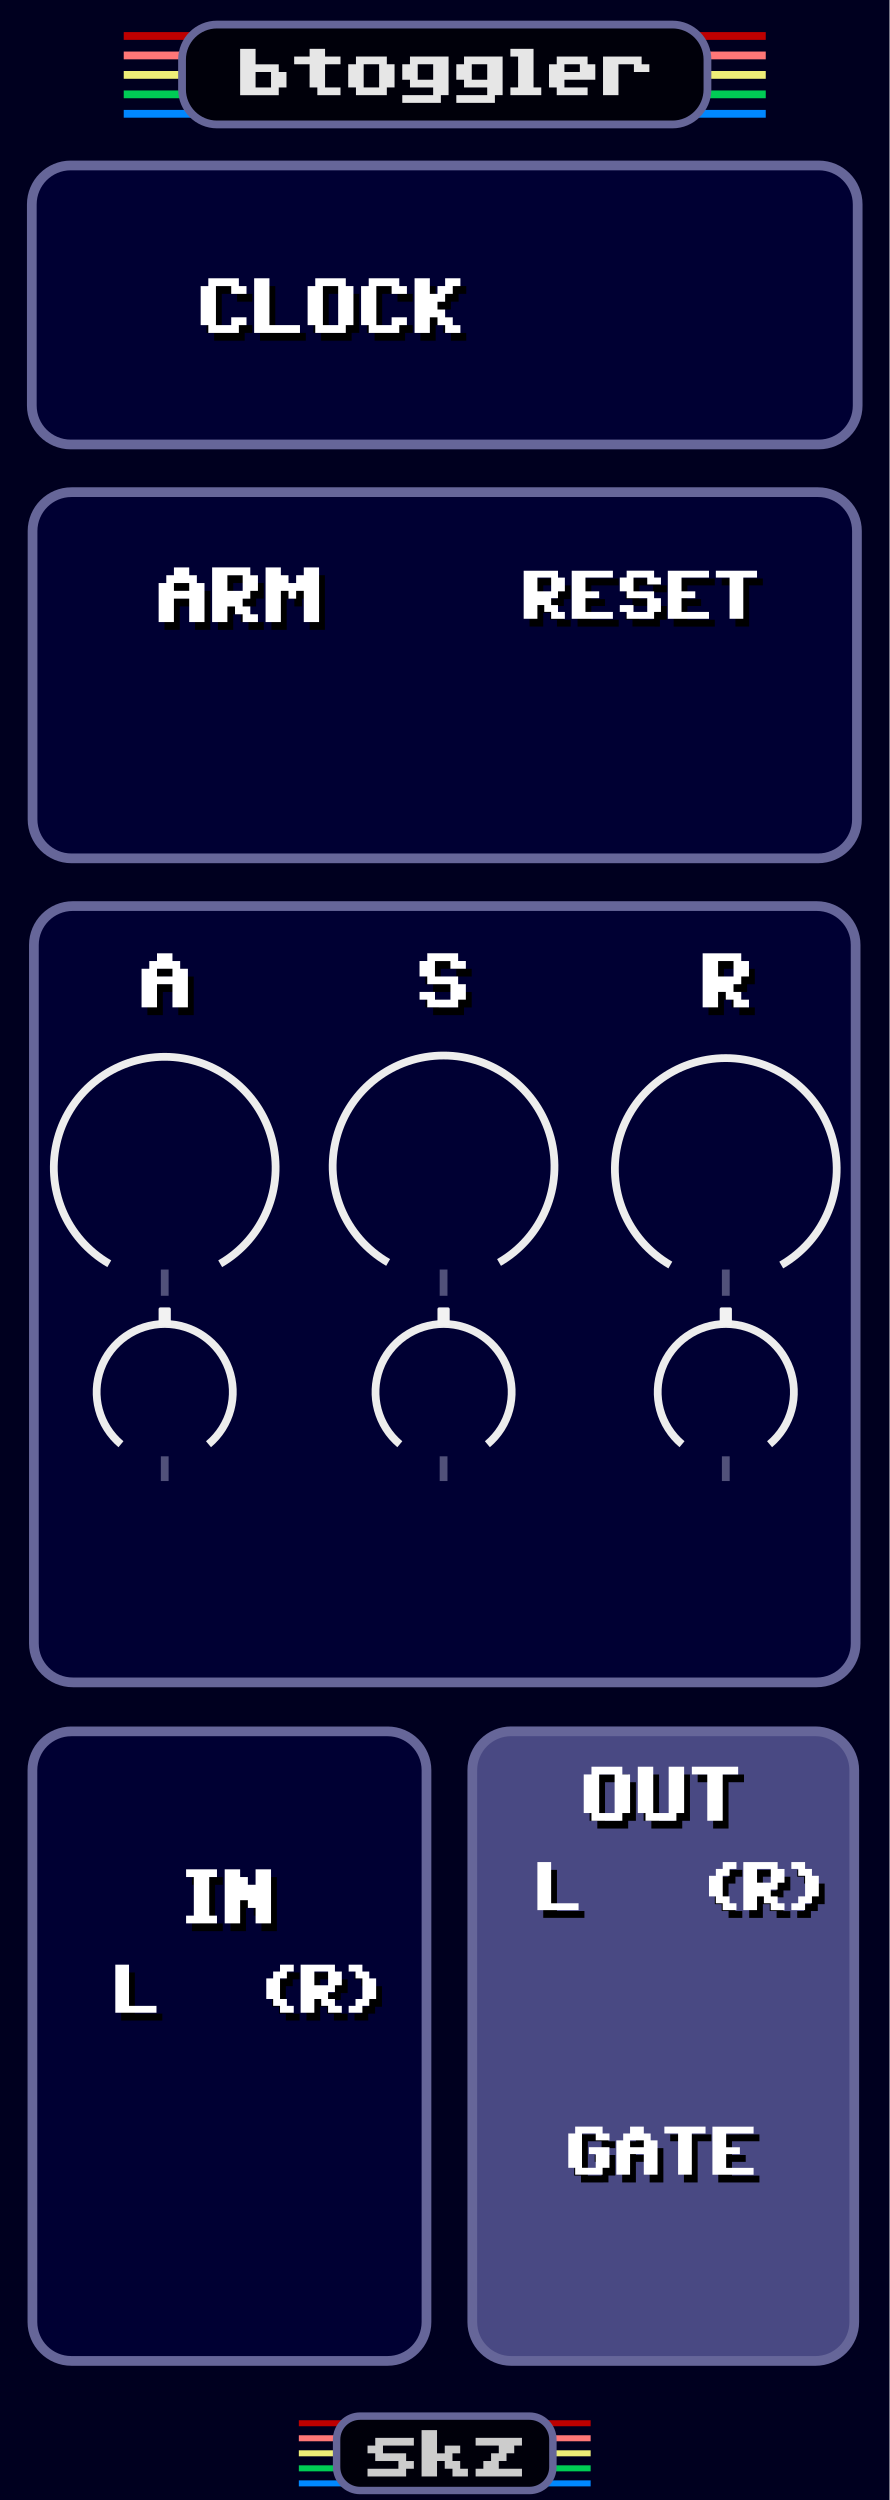
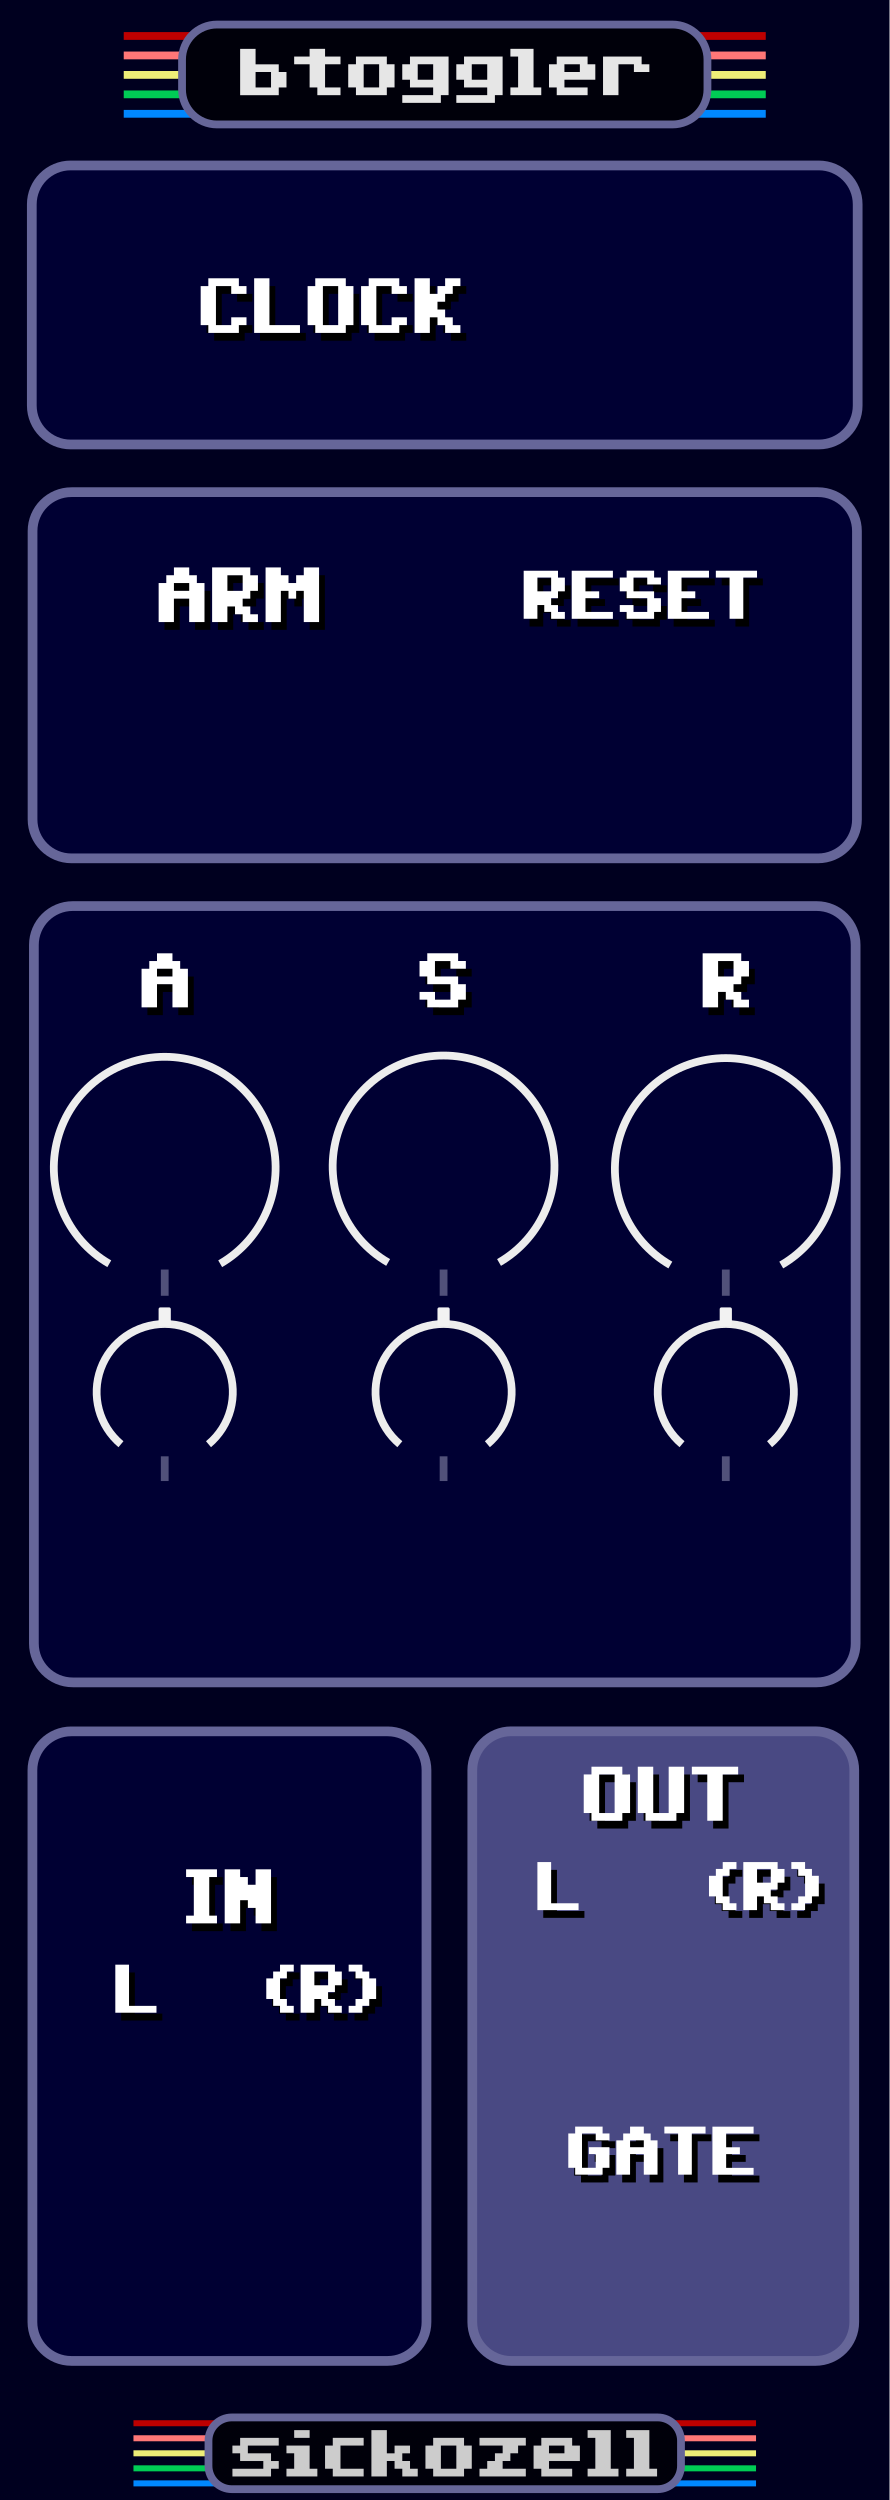
<svg xmlns="http://www.w3.org/2000/svg" width="45.72mm" height="128.5mm" viewBox="0 0 45.72 128.5" version="1.1" id="svg5">
  <defs id="defs2">
    <rect x="22.799" y="440.559" width="6.035" height="22.129" id="rect289" />
  </defs>
  <g id="layer3">
    <rect style="display:inline;fill:#00001f;stroke-width:0.281;image-rendering:auto;fill-opacity:1" id="sfondo" width="45.72" height="128.5" x="0" y="6.6613381e-16" ry="0" />
  </g>
  <g id="layer7" transform="matrix(0.55,0,0,1,4.699,0.5916668)" style="display:inline;fill:#000000">
    <rect style="display:inline;fill:#0088ff;fill-opacity:1;stroke-width:0.403" id="rect1316" width="60" height="0.4" x="3.02" y="5.058" />
    <rect style="display:inline;fill:#00cc55;fill-opacity:1;stroke-width:0.403" id="rect1313" width="60" height="0.4" x="3.02" y="4.058" />
    <rect style="display:inline;fill:#eeee77;fill-opacity:1;stroke-width:0.403" id="rect1310" width="60" height="0.4" x="3.02" y="3.058" />
    <rect style="display:inline;fill:#ff7777;fill-opacity:1;stroke-width:0.403" id="rect989" width="60" height="0.4" x="3.02" y="2.058" />
    <rect style="display:inline;fill:#bd0000;fill-opacity:1;stroke-width:0.403" id="rect1308" width="60" height="0.4" x="2.72" y="0.658" transform="translate(0.2995556,0.400001)" />
  </g>
-   <g id="g7864" transform="matrix(0.2426471,0,0,0.7727858,14.84779,123.5821)" style="display:inline;fill:#000000">
+   <g id="g7864" transform="matrix(0.5176471,0,0,0.7727858,5.767294,123.5821)" style="display:inline;fill:#000000">
    <rect style="display:inline;fill:#0088ff;fill-opacity:1;stroke-width:0.409" id="rect7854" width="61.818" height="0.4" x="2.111" y="5.058" />
    <rect style="display:inline;fill:#00cc55;fill-opacity:1;stroke-width:0.409" id="rect7856" width="61.818" height="0.4" x="2.111" y="4.058" />
    <rect style="display:inline;fill:#eeee77;fill-opacity:1;stroke-width:0.409" id="rect7858" width="61.818" height="0.4" x="2.111" y="3.058" />
    <rect style="display:inline;fill:#ff7777;fill-opacity:1;stroke-width:0.409" id="rect7860" width="61.818" height="0.4" x="2.111" y="2.058" />
    <rect style="display:inline;fill:#bd0000;fill-opacity:1;stroke-width:0.409" id="rect7862" width="61.818" height="0.4" x="2.111" y="1.058" />
  </g>
  <g id="layer4" style="fill:#f9f9f9">
    <rect style="display:inline;fill:#494983;stroke:#666699;stroke-width:0.5;stroke-opacity:1;stroke-dasharray:none;fill-opacity:1" id="rect2634" width="19.632" height="32.363" x="24.276" y="88.989" ry="2" />
    <rect style="display:inline;fill:#000033;stroke:#666699;stroke-width:0.5;stroke-dasharray:none;fill-opacity:1;stroke-opacity:1" id="rect2037" width="20.255" height="32.359" x="1.666" y="88.992" ry="2" />
    <rect style="display:inline;fill:#000033;fill-opacity:1;stroke:#666699;stroke-width:0.5;stroke-dasharray:none;stroke-opacity:1" id="rect12722" width="42.237" height="39.902" x="1.742" y="46.572" ry="2" />
    <rect style="display:inline;fill:#000033;fill-opacity:1;stroke:#666699;stroke-width:0.5;stroke-dasharray:none;stroke-opacity:1" id="rect33317" width="42.374" height="18.822" x="1.673" y="25.297" ry="2" />
    <path style="display:inline;fill:none;stroke:#ededed;stroke-width:0.4;stroke-dasharray:none;stroke-dashoffset:0;stroke-opacity:1" id="path896" d="m 34.456,65.023 a 5.7,5.7 0 0 1 -2.656,-6.412 5.7,5.7 0 0 1 5.506,-4.225 5.7,5.7 0 0 1 5.506,4.225 5.7,5.7 0 0 1 -2.656,6.412" />
    <path style="display:inline;fill:none;stroke:#ededed;stroke-width:0.4;stroke-dasharray:none;stroke-dashoffset:0;stroke-opacity:1" id="path10363" d="m 19.95,64.891 a 5.7,5.7 0 0 1 -2.656,-6.412 5.7,5.7 0 0 1 5.506,-4.225 5.7,5.7 0 0 1 5.506,4.225 5.7,5.7 0 0 1 -2.656,6.412" />
    <path style="display:inline;fill:none;stroke:#ededed;stroke-width:0.4;stroke-dasharray:none;stroke-dashoffset:0;stroke-opacity:1" id="path10365" d="M 5.617,64.957 A 5.7,5.7 0 0 1 2.961,58.545 5.7,5.7 0 0 1 8.467,54.32 5.7,5.7 0 0 1 13.972,58.545 5.7,5.7 0 0 1 11.317,64.957" />
    <rect style="display:inline;fill:#000033;fill-opacity:1;stroke:#666699;stroke-width:0.5;stroke-dasharray:none;stroke-opacity:1" id="rect11308" width="42.449" height="14.342" x="1.635" y="8.504" ry="2" />
    <path style="display:inline;fill:none;stroke:#ededed;stroke-width:0.4;stroke-dasharray:none;stroke-dashoffset:0;stroke-opacity:1" id="path11624" d="m 6.217,74.233 a 3.5,3.5 0 0 1 -1.039,-3.878 3.5,3.5 0 0 1 3.289,-2.303 3.5,3.5 0 0 1 3.289,2.303 3.5,3.5 0 0 1 -1.039,3.878" />
    <rect style="display:inline;fill:#f2f2f2;stroke:none;stroke-width:0.375;stroke-dasharray:none" id="rect11626" width="0.628" height="0.958" x="8.152" y="67.2" ry="0.087" />
    <path style="display:inline;fill:none;stroke:#ededed;stroke-width:0.4;stroke-dasharray:none;stroke-dashoffset:0;stroke-opacity:1" id="path10127" d="m 20.551,74.233 a 3.5,3.5 0 0 1 -1.039,-3.878 3.5,3.5 0 0 1 3.289,-2.303 3.5,3.5 0 0 1 3.289,2.303 3.5,3.5 0 0 1 -1.039,3.878" />
    <rect style="display:inline;fill:#f2f2f2;stroke:none;stroke-width:0.375;stroke-dasharray:none" id="rect10129" width="0.628" height="0.958" x="22.486" y="67.2" ry="0.087" />
    <path style="display:inline;fill:none;stroke:#ededed;stroke-width:0.4;stroke-dasharray:none;stroke-dashoffset:0;stroke-opacity:1" id="path10131" d="m 35.056,74.233 a 3.5,3.5 0 0 1 -1.039,-3.878 3.5,3.5 0 0 1 3.289,-2.303 3.5,3.5 0 0 1 3.289,2.303 3.5,3.5 0 0 1 -1.039,3.878" />
    <rect style="display:inline;fill:#f2f2f2;stroke:none;stroke-width:0.375;stroke-dasharray:none" id="rect10133" width="0.628" height="0.958" x="36.992" y="67.2" ry="0.087" />
    <path style="display:inline;fill:#000000;stroke:#51517a;stroke-width:0.4;stroke-opacity:1" d="m 8.467,65.254 0,1.349" id="path29187" />
    <path style="display:inline;fill:#000000;stroke:#51517a;stroke-width:0.4;stroke-opacity:1" d="m 8.467,74.855 0,1.27" id="path13399" />
    <path style="display:inline;fill:#000000;stroke:#51517a;stroke-width:0.4;stroke-opacity:1" d="m 22.8,65.254 v 1.349" id="path15128" />
    <path style="display:inline;fill:#000000;stroke:#51517a;stroke-width:0.4;stroke-opacity:1" d="m 37.306,65.254 v 1.349" id="path15132" />
    <path style="display:inline;fill:#000000;stroke:#51517a;stroke-width:0.4;stroke-opacity:1" d="m 22.8,74.855 v 1.27" id="path15691" />
    <path style="display:inline;fill:#000000;stroke:#51517a;stroke-width:0.4;stroke-opacity:1" d="m 37.306,74.855 v 1.27" id="path15693" />
  </g>
  <g id="layer5" style="display:none">
    <text xml:space="preserve" style="font-style:normal;font-variant:normal;font-weight:normal;font-stretch:normal;font-size:2.822px;font-family:'C64 User';-inkscape-font-specification:'C64 User';text-align:center;text-anchor:middle;display:inline;fill:#000000;stroke:none;stroke-width:0.265;stroke-dasharray:0.265, 0.265;stroke-dashoffset:0;stroke-opacity:1" x="34.149" y="111.778" id="text2531">
      <tspan id="tspan2529" style="font-size:2.822px;text-align:center;text-anchor:middle;fill:#000000;stroke:none;stroke-width:0.265" x="34.149" y="111.778">GATE</tspan>
    </text>
    <text xml:space="preserve" style="font-style:normal;font-variant:normal;font-weight:normal;font-stretch:normal;font-size:2.822px;font-family:'C64 User';-inkscape-font-specification:'C64 User';text-align:center;text-anchor:middle;fill:#000000;stroke:none;stroke-width:0.265;stroke-dasharray:0.265, 0.265;stroke-dashoffset:0;stroke-opacity:1" x="39.441" y="98.18" id="text445">
      <tspan id="tspan443" style="font-size:2.822px;text-align:center;text-anchor:middle;fill:#000000;stroke:none;stroke-width:0.265" x="39.441" y="98.18">(R)</tspan>
    </text>
    <text xml:space="preserve" style="font-style:normal;font-variant:normal;font-weight:normal;font-stretch:normal;font-size:2.822px;font-family:'C64 User';-inkscape-font-specification:'C64 User';text-align:center;text-anchor:middle;display:inline;fill:#ffffff;stroke:none;stroke-width:0.265;stroke-dasharray:0.265, 0.265;stroke-dashoffset:0;stroke-opacity:1" x="28.857" y="98.18" id="text1320">
      <tspan id="tspan1318" style="font-size:2.822px;text-align:center;text-anchor:middle;fill:#000000;stroke:none;stroke-width:0.265" x="28.857" y="98.18">L</tspan>
    </text>
    <text xml:space="preserve" style="font-style:normal;font-variant:normal;font-weight:normal;font-stretch:normal;font-size:3.175px;font-family:'C64 User';-inkscape-font-specification:'C64 User';text-align:center;text-anchor:middle;display:inline;fill:#ffffff;stroke:none;stroke-width:0.265;stroke-dasharray:0.265, 0.265;stroke-dashoffset:0;stroke-opacity:1" x="34.171" y="93.587" id="text2513">
      <tspan id="tspan2511" style="font-size:3.175px;text-align:center;text-anchor:middle;fill:#000000;stroke:none;stroke-width:0.265" x="34.171" y="93.587">OUT</tspan>
    </text>
    <text xml:space="preserve" style="font-style:normal;font-variant:normal;font-weight:normal;font-stretch:normal;font-size:2.822px;font-family:'C64 User';-inkscape-font-specification:'C64 User';text-align:center;text-anchor:middle;fill:#ffffff;stroke:none;stroke-width:0.265;stroke-dasharray:0.265, 0.265;stroke-dashoffset:0;stroke-opacity:1" x="16.686" y="103.454" id="text11232">
      <tspan id="tspan11230" style="font-size:2.822px;text-align:center;text-anchor:middle;fill:#ffffff;stroke:none;stroke-width:0.265" x="16.686" y="103.454">(R)</tspan>
    </text>
    <text xml:space="preserve" style="font-style:normal;font-variant:normal;font-weight:normal;font-stretch:normal;font-size:2.822px;font-family:'C64 User';-inkscape-font-specification:'C64 User';text-align:center;text-anchor:middle;display:inline;fill:#ffffff;stroke:none;stroke-width:0.265;stroke-dasharray:0.265, 0.265;stroke-dashoffset:0;stroke-opacity:1" x="7.161" y="103.454" id="text11228">
      <tspan id="tspan11226" style="font-size:2.822px;text-align:center;text-anchor:middle;fill:#ffffff;stroke:none;stroke-width:0.265" x="7.161" y="103.454">L</tspan>
    </text>
    <text xml:space="preserve" style="font-style:normal;font-variant:normal;font-weight:normal;font-stretch:normal;font-size:3.175px;font-family:'C64 User';-inkscape-font-specification:'C64 User';text-align:center;text-anchor:middle;display:inline;fill:#ffffff;stroke:none;stroke-width:0.265;stroke-dasharray:0.265, 0.265;stroke-dashoffset:0;stroke-opacity:1" x="11.946" y="98.861" id="text11122">
      <tspan id="tspan11120" style="font-size:3.175px;text-align:center;text-anchor:middle;fill:#ffffff;stroke:none;stroke-width:0.265" x="11.946" y="98.861">IN</tspan>
    </text>
    <text xml:space="preserve" style="font-style:normal;font-variant:normal;font-weight:normal;font-stretch:normal;font-size:3.175px;font-family:'C64 User';-inkscape-font-specification:'C64 User';text-align:center;text-anchor:middle;display:inline;fill:#ffffff;stroke:none;stroke-width:0.265;stroke-dasharray:0.265, 0.265;stroke-dashoffset:0;stroke-opacity:1" x="37.505" y="51.778" id="text12431">
      <tspan id="tspan12429" style="font-size:3.175px;text-align:center;text-anchor:middle;stroke:none;stroke-width:0.265" x="37.505" y="51.778">R</tspan>
    </text>
    <text xml:space="preserve" style="font-style:normal;font-variant:normal;font-weight:normal;font-stretch:normal;font-size:3.175px;font-family:'C64 User';-inkscape-font-specification:'C64 User';text-align:center;text-anchor:middle;display:inline;fill:#ffffff;stroke:none;stroke-width:0.265;stroke-dasharray:0.265, 0.265;stroke-dashoffset:0;stroke-opacity:1" x="22.954" y="51.778" id="text12427">
      <tspan id="tspan12425" style="font-size:3.175px;text-align:center;text-anchor:middle;stroke:none;stroke-width:0.265" x="22.954" y="51.778">S</tspan>
    </text>
    <text xml:space="preserve" style="font-style:normal;font-variant:normal;font-weight:normal;font-stretch:normal;font-size:3.175px;font-family:'C64 User';-inkscape-font-specification:'C64 User';text-align:center;text-anchor:middle;display:inline;fill:#ffffff;stroke:none;stroke-width:0.265;stroke-dasharray:0.265, 0.265;stroke-dashoffset:0;stroke-opacity:1" x="8.665" y="51.778" id="text12423">
      <tspan id="tspan12421" style="font-size:3.175px;text-align:center;text-anchor:middle;stroke:none;stroke-width:0.265" x="8.665" y="51.778">A</tspan>
    </text>
    <text xml:space="preserve" style="font-style:normal;font-variant:normal;font-weight:normal;font-stretch:normal;font-size:2.822px;font-family:'C64 User';-inkscape-font-specification:'C64 User';text-align:center;text-anchor:middle;display:inline;fill:#ffffff;stroke:none;stroke-width:0.265;stroke-dasharray:0.265, 0.265;stroke-dashoffset:0;stroke-opacity:1" x="33.091" y="31.805" id="text2453">
      <tspan id="tspan2451" style="font-size:2.822px;text-align:center;text-anchor:middle;stroke:none;stroke-width:0.265" x="33.091" y="31.805">RESET</tspan>
    </text>
    <text xml:space="preserve" style="font-style:normal;font-variant:normal;font-weight:normal;font-stretch:normal;font-size:3.175px;font-family:'C64 User';-inkscape-font-specification:'C64 User';text-align:center;text-anchor:middle;display:inline;fill:#ffffff;stroke:none;stroke-width:0.262;stroke-dasharray:0.262, 0.262;stroke-dashoffset:0;stroke-opacity:1" x="12.608" y="31.631" id="text778" transform="scale(0.9892565,1.01086)">
      <tspan style="font-size:3.175px;text-align:center;text-anchor:middle;stroke:none;stroke-width:0.262" x="12.608" y="31.631" id="tspan11114">ARM</tspan>
    </text>
    <text xml:space="preserve" style="font-style:normal;font-variant:normal;font-weight:normal;font-stretch:normal;font-size:3.175px;font-family:'C64 User';-inkscape-font-specification:'C64 User';text-align:center;text-anchor:middle;display:inline;fill:#ffffff;stroke:none;stroke-width:0.262;stroke-dasharray:0.262, 0.262;stroke-dashoffset:0;stroke-opacity:1" x="17.373" y="16.928" id="text11118" transform="scale(0.9892565,1.01086)">
      <tspan id="tspan11116" style="font-size:3.175px;text-align:center;text-anchor:middle;stroke:none;stroke-width:0.262" x="17.373" y="16.928">CLOCK</tspan>
    </text>
  </g>
  <g id="g14311" style="display:inline;fill:#000000" transform="translate(0.300331,0.3998222)">
    <g aria-label="GATE" id="g14227" style="font-size:2.822px;font-family:'C64 User';-inkscape-font-specification:'C64 User';text-align:center;text-anchor:middle;display:inline;fill:#000000;stroke-width:0.265;stroke-dasharray:0.265, 0.265">
      <path d="m 29.563,111.778 v -0.353 h -0.353 v -1.764 h 0.353 v -0.353 h 1.411 v 0.353 h 0.353 v 0.353 h -0.706 v -0.353 h -0.706 v 1.764 h 0.706 v -0.706 h -0.353 v -0.353 h 1.058 v 1.058 H 30.974 v 0.353 z" style="fill:#000000;stroke-width:0.265" id="path14219" />
      <path d="m 31.679,111.778 v -1.764 h 0.353 v -0.353 H 32.385 v -0.353 h 0.706 v 0.353 h 0.353 v 0.353 h 0.353 v 1.764 h -0.706 v -1.058 H 32.385 v 1.058 z M 32.385,110.367 h 0.706 v -0.353 H 32.385 Z" style="fill:#000000;stroke-width:0.265" id="path14221" />
      <path d="m 34.854,111.778 v -2.117 h -0.706 v -0.353 h 2.117 v 0.353 h -0.706 v 2.117 z" style="fill:#000000;stroke-width:0.265" id="path14223" />
      <path d="m 38.735,109.309 v 0.353 h -1.411 v 0.706 h 0.706 v 0.353 h -0.706 v 0.706 h 1.411 v 0.353 h -2.117 v -2.469 z" style="fill:#000000;stroke-width:0.265" id="path14225" />
    </g>
    <g aria-label="(R)" id="g14235" style="font-size:2.822px;font-family:'C64 User';-inkscape-font-specification:'C64 User';text-align:center;text-anchor:middle;display:inline;fill:#000000;stroke-width:0.265;stroke-dasharray:0.265, 0.265">
      <path d="M 37.148,98.18 V 97.827 H 36.795 V 97.474 h -0.353 v -1.058 h 0.353 V 96.063 h 0.353 v -0.353 h 0.706 v 0.353 h -0.353 v 0.353 h -0.353 v 1.058 h 0.353 v 0.353 h 0.353 v 0.353 z" style="fill:#000000;stroke-width:0.265" id="path14229" />
      <path d="m 38.206,98.18 v -2.469 h 1.764 v 0.353 h 0.353 v 0.706 h -0.353 v 0.353 h -0.353 v 0.353 h 0.353 v 0.353 h 0.353 v 0.353 H 39.617 V 97.827 H 39.264 V 97.474 h -0.353 v 0.706 z m 0.706,-1.411 h 0.706 V 96.063 h -0.706 z" style="fill:#000000;stroke-width:0.265" id="path14231" />
      <path d="m 40.675,98.18 v -0.353 h 0.353 V 97.474 h 0.353 V 96.416 H 41.028 V 96.063 h -0.353 v -0.353 h 0.706 v 0.353 h 0.353 v 0.353 h 0.353 V 97.474 H 41.734 v 0.353 h -0.353 v 0.353 z" style="fill:#000000;stroke-width:0.265" id="path14233" />
    </g>
    <g aria-label="L" id="g14239" style="font-size:2.822px;font-family:'C64 User';-inkscape-font-specification:'C64 User';text-align:center;text-anchor:middle;display:inline;fill:#000000;stroke-width:0.265;stroke-dasharray:0.265, 0.265">
      <path d="m 28.328,95.71 v 2.117 h 1.411 v 0.353 h -2.117 v -2.469 z" style="fill:#000000;stroke-width:0.265" id="path14237" />
    </g>
    <g aria-label="OUT" id="g14247" style="font-size:3.175px;font-family:'C64 User';-inkscape-font-specification:'C64 User';text-align:center;text-anchor:middle;display:inline;fill:#000000;stroke-width:0.265;stroke-dasharray:0.265, 0.265">
      <path d="m 30.401,93.587 v -0.397 h -0.397 v -1.984 h 0.397 v -0.397 h 1.587 v 0.397 h 0.397 v 1.984 h -0.397 v 0.397 z m 0.397,-0.397 h 0.794 v -1.984 h -0.794 z" style="fill:#000000;stroke-width:0.265" id="path14241" />
      <path d="m 33.179,93.587 v -0.397 h -0.397 v -2.381 h 0.794 v 2.381 h 0.794 v -2.381 h 0.794 v 2.381 h -0.397 v 0.397 z" style="fill:#000000;stroke-width:0.265" id="path14243" />
      <path d="m 36.354,93.587 v -2.381 h -0.794 v -0.397 h 2.381 v 0.397 h -0.794 v 2.381 z" style="fill:#000000;stroke-width:0.265" id="path14245" />
    </g>
    <g aria-label="(R)" id="g14255" style="font-size:2.822px;font-family:'C64 User';-inkscape-font-specification:'C64 User';text-align:center;text-anchor:middle;display:inline;fill:#000000;stroke-width:0.265;stroke-dasharray:0.265, 0.265">
      <path d="m 14.393,103.454 v -0.353 h -0.353 v -0.353 h -0.353 v -1.058 h 0.353 v -0.353 h 0.353 v -0.353 h 0.706 v 0.353 h -0.353 v 0.353 h -0.353 v 1.058 h 0.353 v 0.353 h 0.353 v 0.353 z" style="fill:#000000;stroke-width:0.265" id="path14249" />
      <path d="m 15.452,103.454 v -2.469 h 1.764 v 0.353 h 0.353 v 0.706 h -0.353 v 0.353 h -0.353 v 0.353 h 0.353 v 0.353 h 0.353 v 0.353 h -0.706 v -0.353 h -0.353 v -0.353 h -0.353 v 0.706 z m 0.706,-1.411 h 0.706 v -0.706 h -0.706 z" style="fill:#000000;stroke-width:0.265" id="path14251" />
      <path d="m 17.921,103.454 v -0.353 h 0.353 v -0.353 h 0.353 v -1.058 h -0.353 v -0.353 h -0.353 v -0.353 h 0.706 v 0.353 h 0.353 v 0.353 h 0.353 v 1.058 h -0.353 v 0.353 h -0.353 v 0.353 z" style="fill:#000000;stroke-width:0.265" id="path14253" />
    </g>
    <g aria-label="L" id="g14259" style="font-size:2.822px;font-family:'C64 User';-inkscape-font-specification:'C64 User';text-align:center;text-anchor:middle;display:inline;fill:#000000;stroke-width:0.265;stroke-dasharray:0.265, 0.265">
      <path d="m 6.632,100.984 v 2.117 h 1.411 v 0.353 H 5.927 v -2.469 z" style="fill:#000000;stroke-width:0.265" id="path14257" />
    </g>
    <g aria-label="IN" id="g14265" style="font-size:3.175px;font-family:'C64 User';-inkscape-font-specification:'C64 User';text-align:center;text-anchor:middle;display:inline;fill:#000000;stroke-width:0.265;stroke-dasharray:0.265, 0.265">
      <path d="m 11.152,96.083 v 0.397 h -0.397 v 1.984 h 0.397 v 0.397 H 9.565 v -0.397 h 0.397 v -1.984 h -0.397 v -0.397 z" style="fill:#000000;stroke-width:0.265" id="path14261" />
      <path d="m 11.549,98.861 v -2.778 h 0.794 v 0.397 h 0.397 v 0.397 h 0.397 v -0.794 h 0.794 v 2.778 h -0.794 v -0.794 h -0.397 v -0.397 h -0.397 v 1.191 z" style="fill:#000000;stroke-width:0.265" id="path14263" />
    </g>
    <g aria-label="R" id="g14269" style="font-size:3.175px;font-family:'C64 User';-inkscape-font-specification:'C64 User';text-align:center;text-anchor:middle;display:inline;fill:#000000;stroke-width:0.265;stroke-dasharray:0.265, 0.265" transform="translate(0,-23.10867)">
      <path d="m 36.116,74.887 v -2.778 h 1.984 v 0.397 h 0.397 v 0.794 h -0.397 v 0.397 h -0.397 v 0.397 h 0.397 v 0.397 h 0.397 v 0.397 h -0.794 V 74.49 H 37.306 V 74.093 h -0.397 v 0.794 z m 0.794,-1.587 h 0.794 v -0.794 h -0.794 z" style="fill:#000000;stroke-width:0.265" id="path14267" />
    </g>
    <g aria-label="S" id="g14273" style="font-size:3.175px;font-family:'C64 User';-inkscape-font-specification:'C64 User';text-align:center;text-anchor:middle;display:inline;fill:#000000;stroke-width:0.265;stroke-dasharray:0.265, 0.265" transform="translate(0,-23.10867)">
      <path d="M 21.961,74.887 V 74.49 H 21.565 V 74.093 h 0.794 v 0.397 h 0.794 v -0.794 H 21.961 V 73.299 h -0.397 v -0.794 h 0.397 v -0.397 h 1.587 v 0.397 h 0.397 v 0.397 h -0.794 V 72.506 h -0.794 v 0.794 h 1.191 v 0.397 h 0.397 v 0.794 H 23.549 v 0.397 z" style="fill:#000000;stroke-width:0.265" id="path14271" />
    </g>
    <g aria-label="A" id="g14277" style="font-size:3.175px;font-family:'C64 User';-inkscape-font-specification:'C64 User';text-align:center;text-anchor:middle;display:inline;fill:#000000;stroke-width:0.265;stroke-dasharray:0.265, 0.265" transform="translate(0,-23.10867)">
      <path d="m 7.276,74.887 v -1.984 h 0.397 V 72.506 h 0.397 v -0.397 h 0.794 v 0.397 h 0.397 v 0.397 h 0.397 v 1.984 h -0.794 V 73.696 H 8.07 v 1.191 z m 0.794,-1.587 H 8.864 V 72.902 H 8.07 Z" style="fill:#000000;stroke-width:0.265" id="path14275" />
    </g>
    <g aria-label="RESET" id="g14289" style="font-size:2.822px;font-family:'C64 User';-inkscape-font-specification:'C64 User';text-align:center;text-anchor:middle;display:inline;fill:#000000;stroke-width:0.265;stroke-dasharray:0.265, 0.265" transform="translate(0,-7.400016)">
      <path d="m 26.917,39.205 v -2.469 h 1.764 v 0.353 h 0.353 v 0.706 h -0.353 v 0.353 h -0.353 v 0.353 h 0.353 v 0.353 h 0.353 v 0.353 H 28.328 V 38.852 h -0.353 v -0.353 h -0.353 v 0.706 z m 0.706,-1.411 h 0.706 v -0.706 h -0.706 z" style="fill:#000000;stroke-width:0.265" id="path14279" />
      <path d="m 31.503,36.735 v 0.353 h -1.411 v 0.706 h 0.706 v 0.353 h -0.706 v 0.706 h 1.411 v 0.353 h -2.117 v -2.469 z" style="fill:#000000;stroke-width:0.265" id="path14281" />
      <path d="M 32.209,39.205 V 38.852 h -0.353 v -0.353 h 0.706 v 0.353 h 0.706 v -0.706 h -1.058 v -0.353 h -0.353 v -0.706 h 0.353 v -0.353 h 1.411 v 0.353 h 0.353 V 37.441 h -0.706 v -0.353 h -0.706 v 0.706 h 1.058 v 0.353 h 0.353 v 0.706 h -0.353 v 0.353 z" style="fill:#000000;stroke-width:0.265" id="path14283" />
      <path d="m 36.442,36.735 v 0.353 h -1.411 v 0.706 h 0.706 v 0.353 h -0.706 v 0.706 h 1.411 v 0.353 h -2.117 v -2.469 z" style="fill:#000000;stroke-width:0.265" id="path14285" />
      <path d="m 37.5,39.205 v -2.117 h -0.706 v -0.353 h 2.117 v 0.353 h -0.706 v 2.117 z" style="fill:#000000;stroke-width:0.265" id="path14287" />
    </g>
    <g aria-label="ARM" transform="matrix(0.9892565,0,0,1.01086,0,-7.400016)" id="g14297" style="font-size:3.175px;font-family:'C64 User';-inkscape-font-specification:'C64 User';text-align:center;text-anchor:middle;display:inline;fill:#000000;stroke-width:0.262;stroke-dasharray:0.262, 0.262">
      <path d="m 8.243,38.951 v -1.984 h 0.397 v -0.397 h 0.397 v -0.397 h 0.794 v 0.397 h 0.397 v 0.397 h 0.397 v 1.984 H 9.83 v -1.191 h -0.794 v 1.191 z m 0.794,-1.587 h 0.794 v -0.397 h -0.794 z" style="fill:#000000;stroke-width:0.262" id="path14291" />
      <path d="m 11.021,38.951 v -2.778 h 1.984 v 0.397 h 0.397 v 0.794 h -0.397 v 0.397 h -0.397 v 0.397 h 0.397 v 0.397 h 0.397 v 0.397 h -0.794 v -0.397 h -0.397 v -0.397 h -0.397 v 0.794 z m 0.794,-1.587 h 0.794 v -0.794 h -0.794 z" style="fill:#000000;stroke-width:0.262" id="path14293" />
      <path d="m 13.799,38.951 v -2.778 h 0.794 v 0.397 h 0.397 v 0.397 h 0.397 v -0.397 h 0.397 v -0.397 h 0.794 v 2.778 h -0.794 v -1.587 h -0.397 v 0.397 h -0.397 v -0.397 h -0.397 v 1.587 z" style="fill:#000000;stroke-width:0.262" id="path14295" />
    </g>
    <g aria-label="CLOCK" transform="matrix(0.9892565,0,0,1.01086,0,-3.000178)" id="g14309" style="font-size:3.175px;font-family:'C64 User';-inkscape-font-specification:'C64 User';text-align:center;text-anchor:middle;display:inline;fill:#000000;stroke-width:0.262;stroke-dasharray:0.262, 0.262">
      <path d="M 10.824,19.896 V 19.5 h -0.397 v -1.984 h 0.397 V 17.118 h 1.587 v 0.397 h 0.397 v 0.397 h -0.794 v -0.397 h -0.794 v 1.984 h 0.794 v -0.397 h 0.794 v 0.397 h -0.397 v 0.397 z" style="fill:#000000;stroke-width:0.262" id="path14299" />
      <path d="m 13.999,17.118 v 2.381 h 1.587 v 0.397 h -2.381 V 17.118 Z" style="fill:#000000;stroke-width:0.262" id="path14301" />
      <path d="M 16.38,19.896 V 19.5 h -0.397 v -1.984 h 0.397 V 17.118 h 1.587 v 0.397 h 0.397 v 1.984 h -0.397 v 0.397 z m 0.397,-0.397 h 0.794 v -1.984 h -0.794 z" style="fill:#000000;stroke-width:0.262" id="path14303" />
      <path d="M 19.158,19.896 V 19.5 h -0.397 v -1.984 h 0.397 V 17.118 h 1.587 v 0.397 h 0.397 v 0.397 h -0.794 v -0.397 h -0.794 v 1.984 h 0.794 v -0.397 h 0.794 v 0.397 h -0.397 v 0.397 z" style="fill:#000000;stroke-width:0.262" id="path14305" />
      <path d="M 21.54,19.896 V 17.118 h 0.794 v 0.794 h 0.397 v -0.397 h 0.397 V 17.118 h 0.794 v 0.397 h -0.397 v 0.397 h -0.397 v 0.397 h -0.397 v 0.397 h 0.397 v 0.397 h 0.397 v 0.397 h 0.397 v 0.397 h -0.794 V 19.5 h -0.397 v -0.397 h -0.397 v 0.794 z" style="fill:#000000;stroke-width:0.262" id="path14307" />
    </g>
  </g>
  <g id="g2106" style="display:inline">
    <g aria-label="GATE" id="text1981" style="font-size:2.822px;font-family:'C64 User';-inkscape-font-specification:'C64 User';text-align:center;text-anchor:middle;display:inline;stroke-width:0.265;stroke-dasharray:0.265, 0.265;fill:#ffffff">
      <path d="m 29.563,111.778 v -0.353 h -0.353 v -1.764 h 0.353 v -0.353 h 1.411 v 0.353 h 0.353 v 0.353 h -0.706 v -0.353 h -0.706 v 1.764 h 0.706 v -0.706 h -0.353 v -0.353 h 1.058 v 1.058 H 30.974 v 0.353 z" style="stroke-width:0.265;fill:#ffffff" id="path2127" />
      <path d="m 31.679,111.778 v -1.764 h 0.353 v -0.353 H 32.385 v -0.353 h 0.706 v 0.353 h 0.353 v 0.353 h 0.353 v 1.764 h -0.706 v -1.058 H 32.385 v 1.058 z M 32.385,110.367 h 0.706 v -0.353 H 32.385 Z" style="stroke-width:0.265;fill:#ffffff" id="path2129" />
      <path d="m 34.854,111.778 v -2.117 h -0.706 v -0.353 h 2.117 v 0.353 h -0.706 v 2.117 z" style="stroke-width:0.265;fill:#ffffff" id="path2131" />
      <path d="m 38.735,109.309 v 0.353 h -1.411 v 0.706 h 0.706 v 0.353 h -0.706 v 0.706 h 1.411 v 0.353 h -2.117 v -2.469 z" style="stroke-width:0.265;fill:#ffffff" id="path2133" />
    </g>
    <g aria-label="(R)" id="text1985" style="font-size:2.822px;font-family:'C64 User';-inkscape-font-specification:'C64 User';text-align:center;text-anchor:middle;display:inline;stroke-width:0.265;stroke-dasharray:0.265, 0.265;fill:#ffffff">
      <path d="M 37.148,98.18 V 97.827 H 36.795 V 97.474 h -0.353 v -1.058 h 0.353 V 96.063 h 0.353 v -0.353 h 0.706 v 0.353 h -0.353 v 0.353 h -0.353 v 1.058 h 0.353 v 0.353 h 0.353 v 0.353 z" style="stroke-width:0.265;fill:#ffffff" id="path2120" />
      <path d="m 38.206,98.18 v -2.469 h 1.764 v 0.353 h 0.353 v 0.706 h -0.353 v 0.353 h -0.353 v 0.353 h 0.353 v 0.353 h 0.353 v 0.353 H 39.617 V 97.827 H 39.264 V 97.474 h -0.353 v 0.706 z m 0.706,-1.411 h 0.706 V 96.063 h -0.706 z" style="stroke-width:0.265;fill:#ffffff" id="path2122" />
      <path d="m 40.675,98.18 v -0.353 h 0.353 V 97.474 h 0.353 V 96.416 H 41.028 V 96.063 h -0.353 v -0.353 h 0.706 v 0.353 h 0.353 v 0.353 h 0.353 V 97.474 H 41.734 v 0.353 h -0.353 v 0.353 z" style="stroke-width:0.265;fill:#ffffff" id="path2124" />
    </g>
    <g aria-label="L" id="text1989" style="font-size:2.822px;font-family:'C64 User';-inkscape-font-specification:'C64 User';text-align:center;text-anchor:middle;display:inline;fill:#ffffff;stroke-width:0.265;stroke-dasharray:0.265, 0.265">
      <path d="m 28.328,95.71 v 2.117 h 1.411 v 0.353 h -2.117 v -2.469 z" style="fill:#ffffff;stroke-width:0.265" id="path2117" />
    </g>
    <g aria-label="OUT" id="text1993" style="font-size:3.175px;font-family:'C64 User';-inkscape-font-specification:'C64 User';text-align:center;text-anchor:middle;display:inline;fill:#ffffff;stroke-width:0.265;stroke-dasharray:0.265, 0.265">
      <path d="m 30.401,93.587 v -0.397 h -0.397 v -1.984 h 0.397 v -0.397 h 1.587 v 0.397 h 0.397 v 1.984 h -0.397 v 0.397 z m 0.397,-0.397 h 0.794 v -1.984 h -0.794 z" style="fill:#ffffff;stroke-width:0.265" id="path2110" />
      <path d="m 33.179,93.587 v -0.397 h -0.397 v -2.381 h 0.794 v 2.381 h 0.794 v -2.381 h 0.794 v 2.381 h -0.397 v 0.397 z" style="fill:#ffffff;stroke-width:0.265" id="path2112" />
      <path d="m 36.354,93.587 v -2.381 h -0.794 v -0.397 h 2.381 v 0.397 h -0.794 v 2.381 z" style="fill:#ffffff;stroke-width:0.265" id="path2114" />
    </g>
    <g aria-label="(R)" id="text1997" style="font-size:2.822px;font-family:'C64 User';-inkscape-font-specification:'C64 User';text-align:center;text-anchor:middle;display:inline;fill:#ffffff;stroke-width:0.265;stroke-dasharray:0.265, 0.265">
      <path d="m 14.393,103.454 v -0.353 h -0.353 v -0.353 h -0.353 v -1.058 h 0.353 v -0.353 h 0.353 v -0.353 h 0.706 v 0.353 h -0.353 v 0.353 h -0.353 v 1.058 h 0.353 v 0.353 h 0.353 v 0.353 z" style="stroke-width:0.265" id="path2103" />
      <path d="m 15.452,103.454 v -2.469 h 1.764 v 0.353 h 0.353 v 0.706 h -0.353 v 0.353 h -0.353 v 0.353 h 0.353 v 0.353 h 0.353 v 0.353 h -0.706 v -0.353 h -0.353 v -0.353 h -0.353 v 0.706 z m 0.706,-1.411 h 0.706 v -0.706 h -0.706 z" style="stroke-width:0.265" id="path2105" />
      <path d="m 17.921,103.454 v -0.353 h 0.353 v -0.353 h 0.353 v -1.058 h -0.353 v -0.353 h -0.353 v -0.353 h 0.706 v 0.353 h 0.353 v 0.353 h 0.353 v 1.058 h -0.353 v 0.353 h -0.353 v 0.353 z" style="stroke-width:0.265" id="path2107" />
    </g>
    <g aria-label="L" id="text2001" style="font-size:2.822px;font-family:'C64 User';-inkscape-font-specification:'C64 User';text-align:center;text-anchor:middle;display:inline;fill:#ffffff;stroke-width:0.265;stroke-dasharray:0.265, 0.265">
      <path d="m 6.632,100.984 v 2.117 h 1.411 v 0.353 H 5.927 v -2.469 z" style="stroke-width:0.265" id="path2100" />
    </g>
    <g aria-label="IN" id="text2005" style="font-size:3.175px;font-family:'C64 User';-inkscape-font-specification:'C64 User';text-align:center;text-anchor:middle;display:inline;fill:#ffffff;stroke-width:0.265;stroke-dasharray:0.265, 0.265">
      <path d="m 11.152,96.083 v 0.397 h -0.397 v 1.984 h 0.397 v 0.397 H 9.565 v -0.397 h 0.397 v -1.984 h -0.397 v -0.397 z" style="stroke-width:0.265" id="path2095" />
      <path d="m 11.549,98.861 v -2.778 h 0.794 v 0.397 h 0.397 v 0.397 h 0.397 v -0.794 h 0.794 v 2.778 h -0.794 v -0.794 h -0.397 v -0.397 h -0.397 v 1.191 z" style="stroke-width:0.265" id="path2097" />
    </g>
    <g aria-label="R" id="text2009" style="font-size:3.175px;font-family:'C64 User';-inkscape-font-specification:'C64 User';text-align:center;text-anchor:middle;display:inline;fill:#ffffff;stroke-width:0.265;stroke-dasharray:0.265, 0.265" transform="translate(0,-23.10867)">
      <path d="m 36.116,74.887 v -2.778 h 1.984 v 0.397 h 0.397 v 0.794 h -0.397 v 0.397 h -0.397 v 0.397 h 0.397 v 0.397 h 0.397 v 0.397 h -0.794 V 74.49 H 37.306 V 74.093 h -0.397 v 0.794 z m 0.794,-1.587 h 0.794 v -0.794 h -0.794 z" style="stroke-width:0.265" id="path2092" />
    </g>
    <g aria-label="S" id="text2013" style="font-size:3.175px;font-family:'C64 User';-inkscape-font-specification:'C64 User';text-align:center;text-anchor:middle;display:inline;fill:#ffffff;stroke-width:0.265;stroke-dasharray:0.265, 0.265" transform="translate(0,-23.10867)">
      <path d="M 21.961,74.887 V 74.49 H 21.565 V 74.093 h 0.794 v 0.397 h 0.794 v -0.794 H 21.961 V 73.299 h -0.397 v -0.794 h 0.397 v -0.397 h 1.587 v 0.397 h 0.397 v 0.397 h -0.794 V 72.506 h -0.794 v 0.794 h 1.191 v 0.397 h 0.397 v 0.794 H 23.549 v 0.397 z" style="stroke-width:0.265" id="path2089" />
    </g>
    <g aria-label="A" id="text2017" style="font-size:3.175px;font-family:'C64 User';-inkscape-font-specification:'C64 User';text-align:center;text-anchor:middle;display:inline;fill:#ffffff;stroke-width:0.265;stroke-dasharray:0.265, 0.265" transform="translate(0,-23.10867)">
      <path d="m 7.276,74.887 v -1.984 h 0.397 V 72.506 h 0.397 v -0.397 h 0.794 v 0.397 h 0.397 v 0.397 h 0.397 v 1.984 h -0.794 V 73.696 H 8.07 v 1.191 z m 0.794,-1.587 H 8.864 V 72.902 H 8.07 Z" style="stroke-width:0.265" id="path2086" />
    </g>
    <g aria-label="RESET" id="text2021" style="font-size:2.822px;font-family:'C64 User';-inkscape-font-specification:'C64 User';text-align:center;text-anchor:middle;display:inline;fill:#ffffff;stroke-width:0.265;stroke-dasharray:0.265, 0.265" transform="translate(0,-7.400016)">
      <path d="m 26.917,39.205 v -2.469 h 1.764 v 0.353 h 0.353 v 0.706 h -0.353 v 0.353 h -0.353 v 0.353 h 0.353 v 0.353 h 0.353 v 0.353 H 28.328 V 38.852 h -0.353 v -0.353 h -0.353 v 0.706 z m 0.706,-1.411 h 0.706 v -0.706 h -0.706 z" style="stroke-width:0.265" id="path2075" />
      <path d="m 31.503,36.735 v 0.353 h -1.411 v 0.706 h 0.706 v 0.353 h -0.706 v 0.706 h 1.411 v 0.353 h -2.117 v -2.469 z" style="stroke-width:0.265" id="path2077" />
      <path d="M 32.209,39.205 V 38.852 h -0.353 v -0.353 h 0.706 v 0.353 h 0.706 v -0.706 h -1.058 v -0.353 h -0.353 v -0.706 h 0.353 v -0.353 h 1.411 v 0.353 h 0.353 V 37.441 h -0.706 v -0.353 h -0.706 v 0.706 h 1.058 v 0.353 h 0.353 v 0.706 h -0.353 v 0.353 z" style="stroke-width:0.265" id="path2079" />
      <path d="m 36.442,36.735 v 0.353 h -1.411 v 0.706 h 0.706 v 0.353 h -0.706 v 0.706 h 1.411 v 0.353 h -2.117 v -2.469 z" style="stroke-width:0.265" id="path2081" />
      <path d="m 37.5,39.205 v -2.117 h -0.706 v -0.353 h 2.117 v 0.353 h -0.706 v 2.117 z" style="stroke-width:0.265" id="path2083" />
    </g>
    <g aria-label="ARM" transform="matrix(0.9892565,0,0,1.01086,0,-7.400016)" id="text2025" style="font-size:3.175px;font-family:'C64 User';-inkscape-font-specification:'C64 User';text-align:center;text-anchor:middle;display:inline;fill:#ffffff;stroke-width:0.262;stroke-dasharray:0.262, 0.262">
      <path d="m 8.243,38.951 v -1.984 h 0.397 v -0.397 h 0.397 v -0.397 h 0.794 v 0.397 h 0.397 v 0.397 h 0.397 v 1.984 H 9.83 v -1.191 h -0.794 v 1.191 z m 0.794,-1.587 h 0.794 v -0.397 h -0.794 z" style="stroke-width:0.262" id="path2068" />
      <path d="m 11.021,38.951 v -2.778 h 1.984 v 0.397 h 0.397 v 0.794 h -0.397 v 0.397 h -0.397 v 0.397 h 0.397 v 0.397 h 0.397 v 0.397 h -0.794 v -0.397 h -0.397 v -0.397 h -0.397 v 0.794 z m 0.794,-1.587 h 0.794 v -0.794 h -0.794 z" style="stroke-width:0.262" id="path2070" />
      <path d="m 13.799,38.951 v -2.778 h 0.794 v 0.397 h 0.397 v 0.397 h 0.397 v -0.397 h 0.397 v -0.397 h 0.794 v 2.778 h -0.794 v -1.587 h -0.397 v 0.397 h -0.397 v -0.397 h -0.397 v 1.587 z" style="stroke-width:0.262" id="path2072" />
    </g>
    <g aria-label="CLOCK" transform="matrix(0.9892565,0,0,1.01086,0,-3.000178)" id="text2029" style="font-size:3.175px;font-family:'C64 User';-inkscape-font-specification:'C64 User';text-align:center;text-anchor:middle;display:inline;fill:#ffffff;stroke-width:0.262;stroke-dasharray:0.262, 0.262">
      <path d="M 10.824,19.896 V 19.5 h -0.397 v -1.984 h 0.397 V 17.118 h 1.587 v 0.397 h 0.397 v 0.397 h -0.794 v -0.397 h -0.794 v 1.984 h 0.794 v -0.397 h 0.794 v 0.397 h -0.397 v 0.397 z" style="stroke-width:0.262" id="path2057" />
      <path d="m 13.999,17.118 v 2.381 h 1.587 v 0.397 h -2.381 V 17.118 Z" style="stroke-width:0.262" id="path2059" />
      <path d="M 16.38,19.896 V 19.5 h -0.397 v -1.984 h 0.397 V 17.118 h 1.587 v 0.397 h 0.397 v 1.984 h -0.397 v 0.397 z m 0.397,-0.397 h 0.794 v -1.984 h -0.794 z" style="stroke-width:0.262" id="path2061" />
      <path d="M 19.158,19.896 V 19.5 h -0.397 v -1.984 h 0.397 V 17.118 h 1.587 v 0.397 h 0.397 v 0.397 h -0.794 v -0.397 h -0.794 v 1.984 h 0.794 v -0.397 h 0.794 v 0.397 h -0.397 v 0.397 z" style="stroke-width:0.262" id="path2063" />
      <path d="M 21.54,19.896 V 17.118 h 0.794 v 0.794 h 0.397 v -0.397 h 0.397 V 17.118 h 0.794 v 0.397 h -0.397 v 0.397 h -0.397 v 0.397 h -0.397 v 0.397 h 0.397 v 0.397 h 0.397 v 0.397 h 0.397 v 0.397 h -0.794 V 19.5 h -0.397 v -0.397 h -0.397 v 0.794 z" style="stroke-width:0.262" id="path2065" />
    </g>
  </g>
  <g id="layer1" style="display:inline">
    <text xml:space="preserve" style="font-style:normal;font-variant:normal;font-weight:normal;font-stretch:normal;font-size:3.175px;font-family:'C64 User';-inkscape-font-specification:'C64 User';display:none;fill:#ffffff;stroke-width:0.265" x="12.343" y="4.891" id="text1341">
      <tspan id="tspan1339" style="font-size:3.175px;fill:#ffffff;stroke-width:0.265" x="12.343" y="4.891">btoggler</tspan>
    </text>
-     <rect style="display:inline;fill:#00000a;fill-opacity:1;stroke:#666699;stroke-width:0.382;stroke-dasharray:none;stroke-dashoffset:0;stroke-opacity:1" id="rect1447-8-1-1" width="11.118" height="3.824" x="17.301" y="124.188" ry="1.206" />
+     <rect style="display:inline;fill:#00000a;fill-opacity:1;stroke:#666699;stroke-width:0.4;stroke-dasharray:none;stroke-dashoffset:0;stroke-opacity:1" id="rect1447-8" width="24.287" height="3.687" x="10.716" y="124.256" ry="1.2" />
+     <g aria-label="sickozell" id="text1308" style="font-size:3.175px;font-family:'C64 User';-inkscape-font-specification:'C64 User';display:inline;fill:#cccccc;fill-opacity:1;stroke-width:0.265" transform="translate(10.26585,0.784047)">
+       <path d="m 4.061,124.522 v 0.397 h -1.587 v 0.397 h 1.191 v 0.397 h 0.397 v 0.397 h -0.397 v 0.397 h -1.984 v -0.397 h 1.587 v -0.397 h -1.191 v -0.397 h -0.397 v -0.397 h 0.397 v -0.397 z" style="fill:#cccccc;fill-opacity:1" id="path1312" />
+       <path d="m 4.458,126.506 v -0.397 h 0.397 v -0.794 H 4.458 v -0.397 h 1.191 v 1.191 h 0.397 v 0.397 z m 0.397,-1.984 v -0.397 h 0.794 v 0.397 z" style="fill:#cccccc;fill-opacity:1" id="path1314" />
+       <path d="m 6.839,126.506 v -0.397 h -0.397 v -1.191 h 0.397 v -0.397 h 1.587 v 0.397 h -1.191 v 1.191 h 1.191 v 0.397 z" style="fill:#cccccc;fill-opacity:1" id="path1316" />
+       <path d="m 8.824,126.506 v -2.381 h 0.794 v 1.191 h 0.397 v -0.397 h 0.794 v 0.397 h -0.397 v 0.397 h 0.397 v 0.397 h 0.397 v 0.397 h -0.794 v -0.397 h -0.397 v -0.397 H 9.618 v 0.794 z" style="fill:#cccccc;fill-opacity:1" id="path1318" />
+       <path d="m 11.999,126.506 v -0.397 h -0.397 v -1.191 h 0.397 v -0.397 h 1.587 v 0.397 h 0.397 v 1.191 h -0.397 v 0.397 z m 0.397,-0.397 h 0.794 v -1.191 h -0.794 z" style="fill:#cccccc;fill-opacity:1" id="path1320" />
+       <path d="m 14.38,126.506 v -0.397 h 0.397 v -0.397 h 0.397 v -0.397 h 0.397 v -0.397 h -1.191 v -0.397 h 2.381 v 0.397 h -0.397 v 0.397 h -0.397 v 0.397 h -0.397 v 0.397 h 1.191 v 0.397 z" style="fill:#cccccc;fill-opacity:1" id="path1322" />
+       <path d="m 18.746,124.919 h -0.794 v 0.397 h 0.794 z m 0.397,-0.397 v 0.397 h 0.397 v 0.794 h -1.587 v 0.397 h 1.191 v 0.397 h -1.587 v -0.397 h -0.397 v -1.191 h 0.397 v -0.397 z" style="fill:#cccccc;fill-opacity:1" id="path1324" />
+       <path d="m 21.127,124.125 v 1.984 h 0.397 v 0.397 h -1.587 v -0.397 h 0.397 v -1.587 h -0.397 v -0.397 z" style="fill:#cccccc;fill-opacity:1" id="path1326" />
+       <path d="m 23.111,124.125 v 1.984 h 0.397 v 0.397 h -1.587 v -0.397 h 0.397 v -1.587 h -0.397 v -0.397 z" style="fill:#cccccc;fill-opacity:1" id="path1328" />
+     </g>
    <rect style="display:inline;fill:#00000a;stroke:#666699;stroke-width:0.4;stroke-dasharray:none;stroke-dashoffset:0;stroke-opacity:1;fill-opacity:1" id="rect2138" width="27.006" height="5.135" x="9.357" y="1.262" ry="1.8" />
-     <g aria-label="skz" id="text3096" style="display:inline;font-size:3.175px;font-family:Arial;-inkscape-font-specification:Arial;text-align:center;text-orientation:upright;text-anchor:middle;fill:#cccccc;stroke-width:0.4" transform="translate(5.08)">
-       <path d="m 16.192,125.306 v 0.397 H 14.605 v 0.397 h 1.191 v 0.397 H 16.192 v 0.397 h -0.397 v 0.397 H 13.811 v -0.397 h 1.587 v -0.397 h -1.191 v -0.397 H 13.811 v -0.397 h 0.397 v -0.397 z" style="font-family:'C64 User';-inkscape-font-specification:'C64 User'" id="path3100" />
-       <path d="m 16.589,127.29 v -2.381 h 0.794 v 1.191 H 17.78 v -0.397 h 0.794 v 0.397 h -0.397 v 0.397 h 0.397 v 0.397 h 0.397 v 0.397 h -0.794 v -0.397 H 17.78 v -0.397 h -0.397 v 0.794 z" style="font-family:'C64 User';-inkscape-font-specification:'C64 User'" id="path3102" />
-       <path d="m 19.367,127.29 v -0.397 h 0.397 v -0.397 h 0.397 v -0.397 h 0.397 v -0.397 H 19.367 v -0.397 h 2.381 v 0.397 h -0.397 v 0.397 H 20.955 v 0.397 h -0.397 v 0.397 h 1.191 v 0.397 z" style="font-family:'C64 User';-inkscape-font-specification:'C64 User'" id="path3104" />
-     </g>
    <g aria-label="btoggler" id="text954" style="font-size:3.175px;font-family:'C64 User';-inkscape-font-specification:'C64 User';display:inline;fill:#e6e6e6;stroke-width:0.265">
      <path d="m 13.137,4.495 h 0.794 v -0.794 h -0.794 z m -0.794,0.397 v -2.381 h 0.794 v 0.794 h 1.191 v 0.397 h 0.397 v 0.794 h -0.397 v 0.397 z" id="path956" style="fill:#e6e6e6" />
      <path d="m 16.708,2.51 v 0.397 h 0.794 v 0.397 h -0.794 v 1.191 h 0.794 v 0.397 h -1.191 v -0.397 h -0.397 v -1.191 h -0.794 v -0.397 h 0.794 v -0.397 z" id="path958" style="fill:#e6e6e6" />
      <path d="m 18.296,4.891 v -0.397 h -0.397 v -1.191 h 0.397 v -0.397 h 1.587 v 0.397 h 0.397 v 1.191 h -0.397 v 0.397 z m 0.397,-0.397 h 0.794 v -1.191 h -0.794 z" id="path960" style="fill:#e6e6e6" />
      <path d="m 20.677,5.288 v -0.397 h 1.587 v -0.397 h -1.191 v -0.397 h -0.397 v -0.794 h 0.397 v -0.397 h 1.984 v 1.984 h -0.397 v 0.397 z m 0.794,-1.191 h 0.794 v -0.794 h -0.794 z" id="path962" style="fill:#e6e6e6" />
      <path d="m 23.455,5.288 v -0.397 h 1.587 v -0.397 h -1.191 v -0.397 h -0.397 v -0.794 h 0.397 v -0.397 h 1.984 v 1.984 h -0.397 v 0.397 z m 0.794,-1.191 h 0.794 v -0.794 h -0.794 z" id="path964" style="fill:#e6e6e6" />
      <path d="m 27.424,2.51 v 1.984 h 0.397 v 0.397 h -1.587 v -0.397 h 0.397 v -1.587 h -0.397 v -0.397 z" id="path966" style="fill:#e6e6e6" />
      <path d="m 29.805,3.304 h -0.794 v 0.397 h 0.794 z m 0.397,-0.397 v 0.397 h 0.397 v 0.794 h -1.587 v 0.397 h 1.191 v 0.397 h -1.587 v -0.397 h -0.397 v -1.191 h 0.397 v -0.397 z" id="path968" style="fill:#e6e6e6" />
      <path d="m 30.996,4.891 v -1.984 h 1.984 v 0.397 h 0.397 v 0.397 h -0.794 v -0.397 h -0.794 v 1.587 z" id="path970" style="fill:#e6e6e6" />
    </g>
  </g>
</svg>
